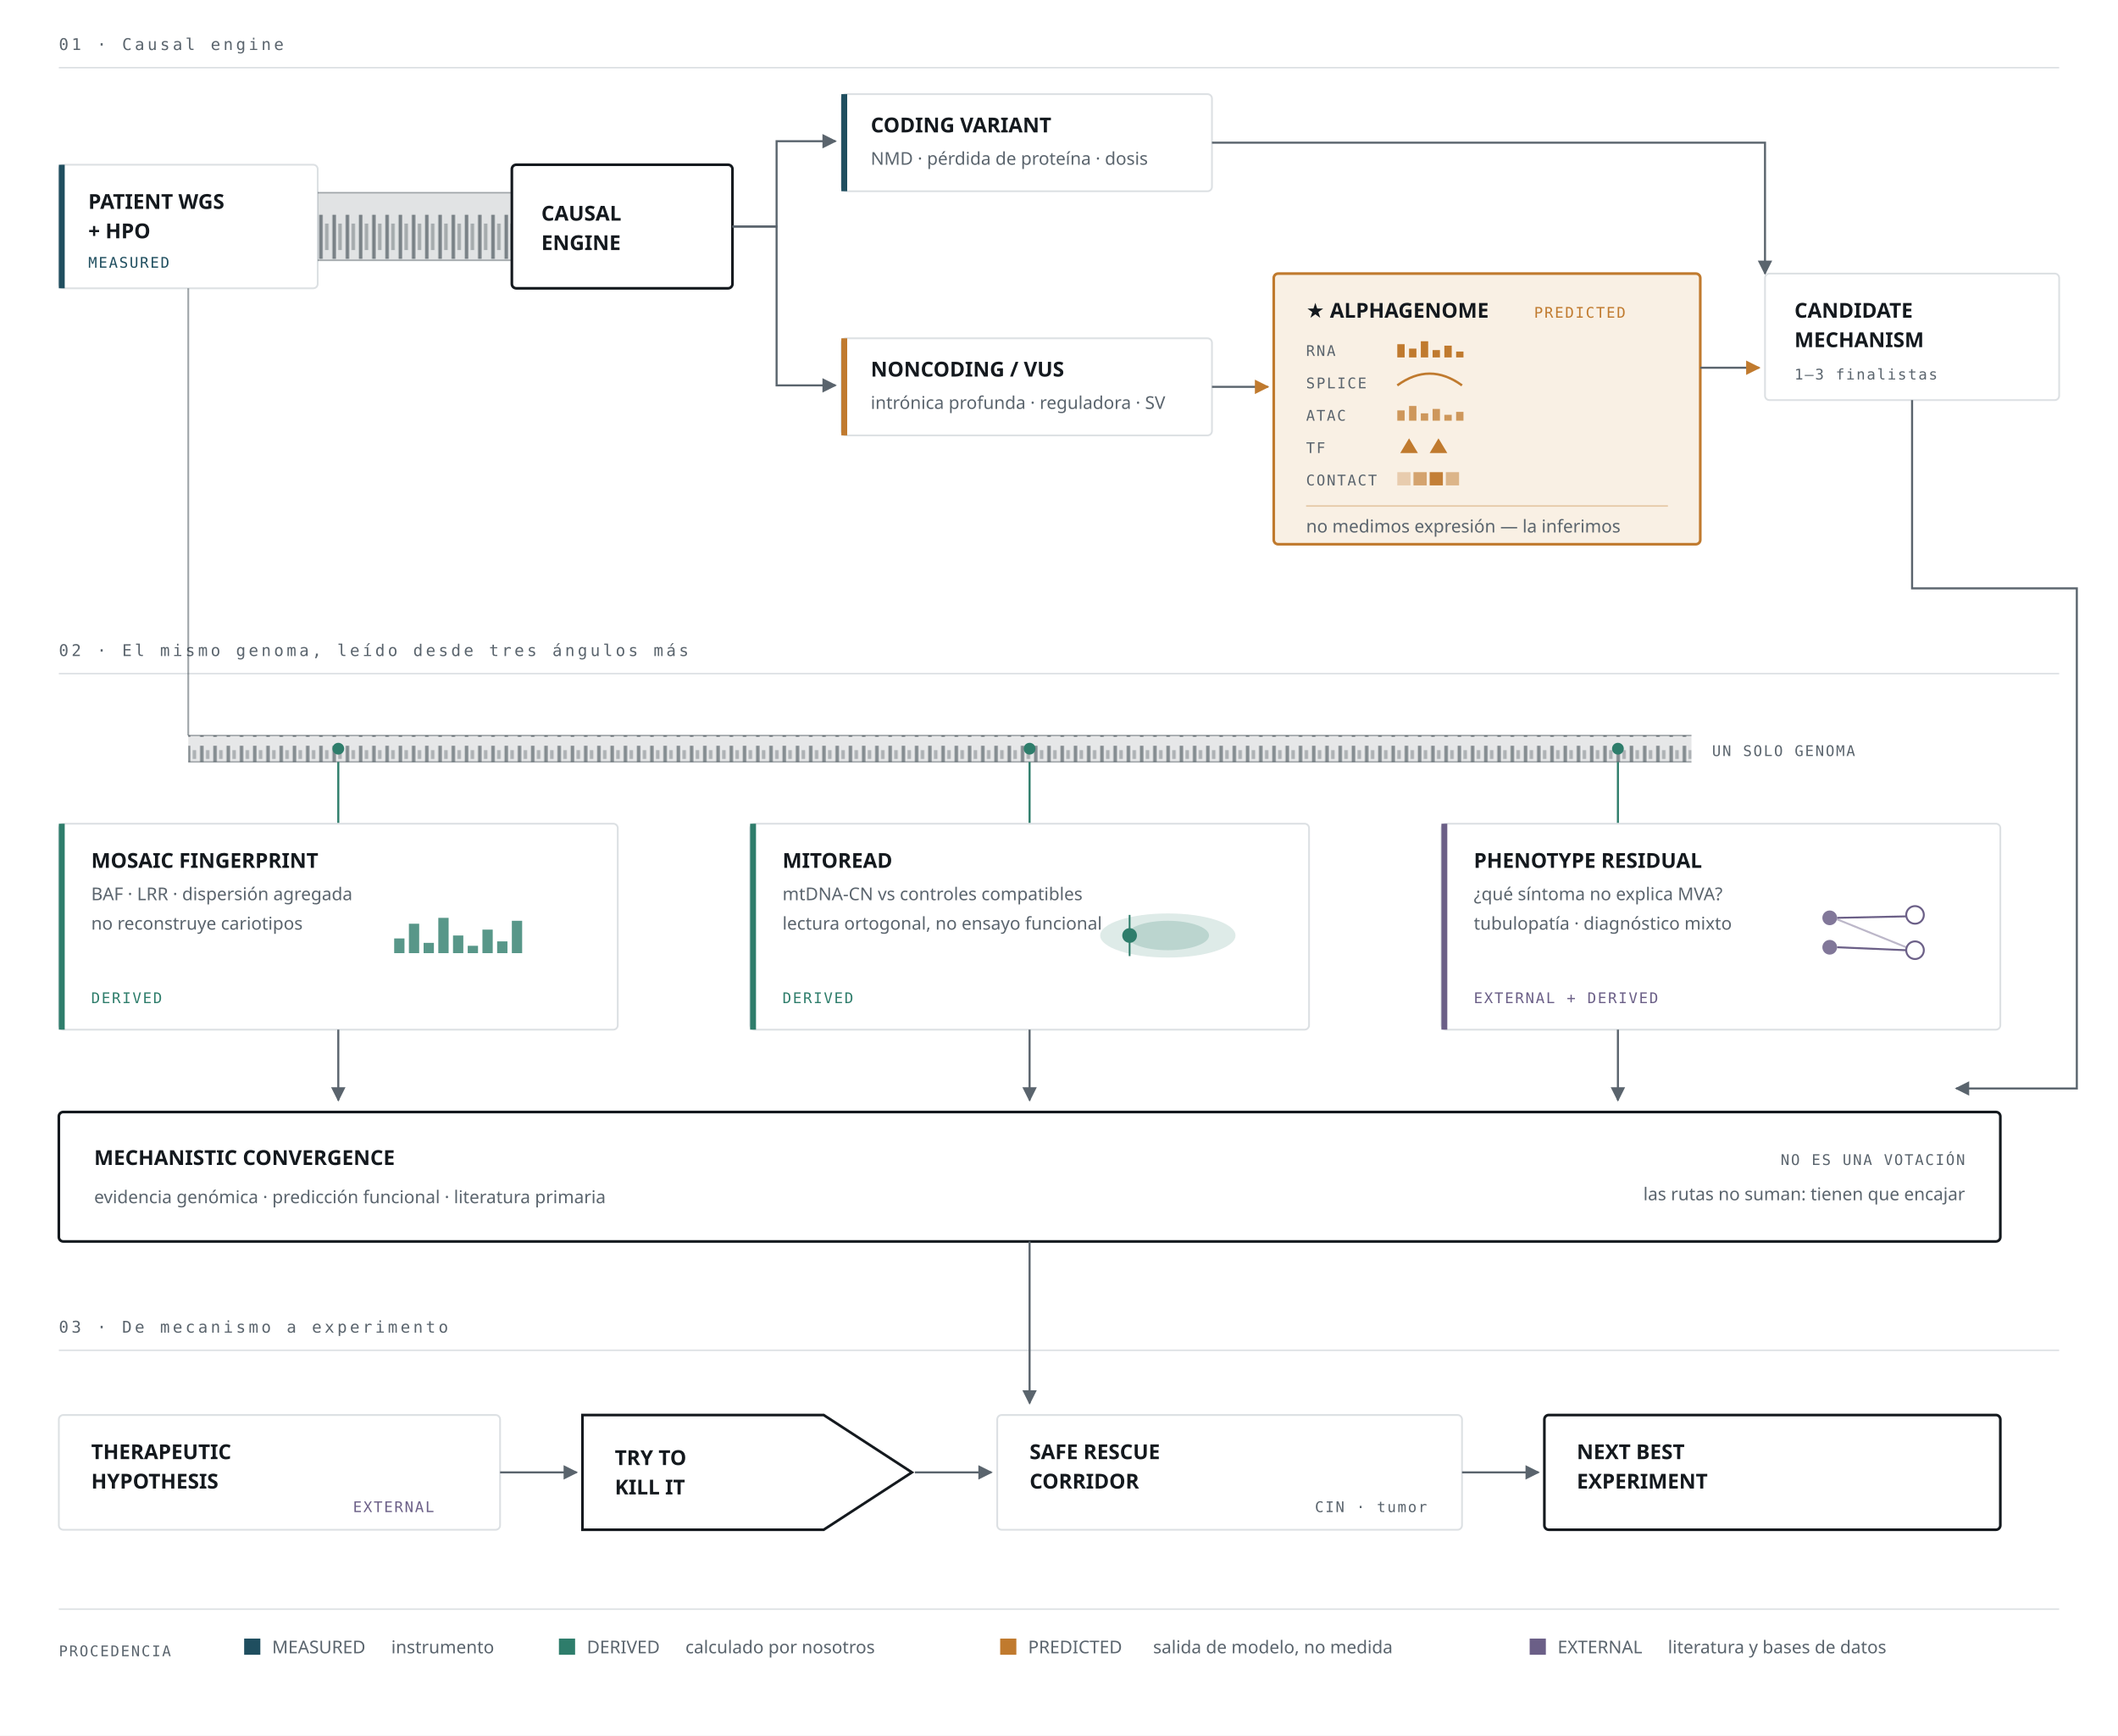
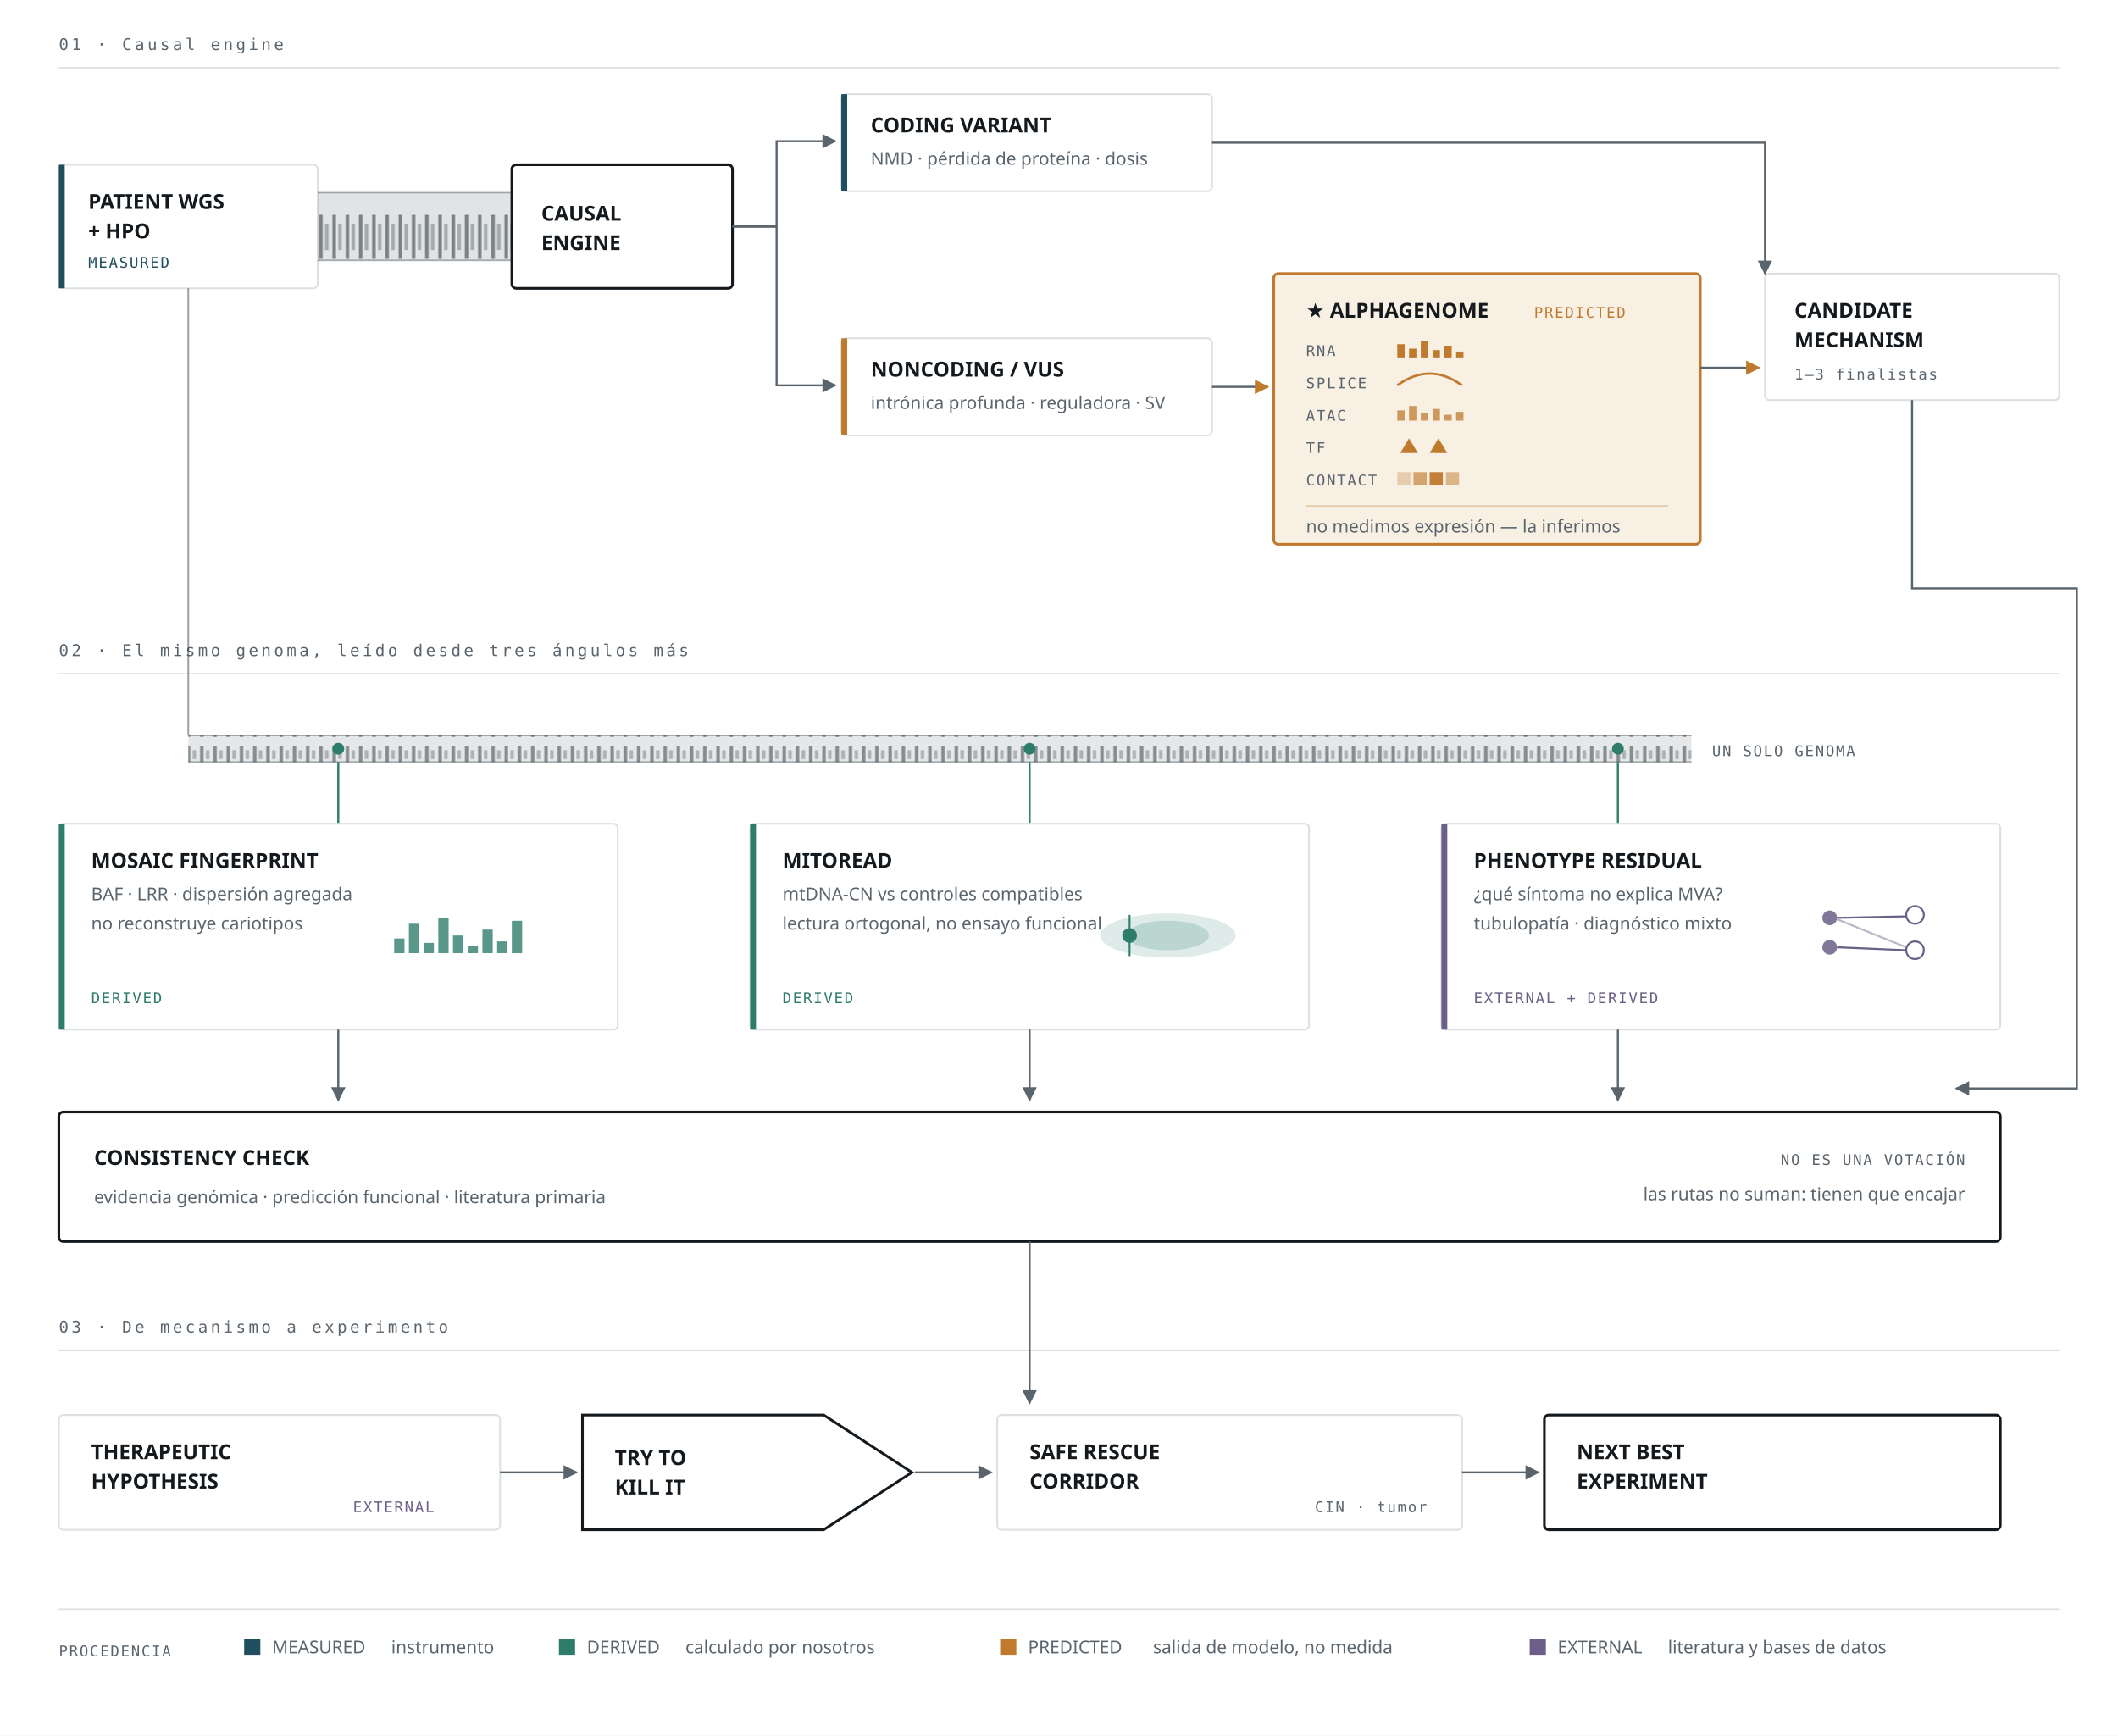
<svg xmlns="http://www.w3.org/2000/svg" viewBox="0 0 1440 1180" role="img" aria-label="Arquitectura del proyecto: un genoma interrogado desde varios ángulos, hipótesis que compiten, y una salida terapéutica filtrada por seguridad.">
  <rect x="0" y="0" width="1440" height="1180" fill="#FFFFFF" />
  <defs>
    <pattern id="seq" width="9" height="46" patternUnits="userSpaceOnUse">
      <rect width="9" height="46" fill="#28353D" opacity=".14" />
      <rect x="1" y="8" width="2.4" height="30" fill="#28353D" opacity=".55" />
      <rect x="5" y="14" width="2.4" height="18" fill="#28353D" opacity=".32" />
    </pattern>
    <pattern id="seqthin" width="9" height="18" patternUnits="userSpaceOnUse">
      <rect width="9" height="18" fill="#28353D" opacity=".12" />
      <rect x="1" y="3" width="2.4" height="12" fill="#28353D" opacity=".5" />
      <rect x="5" y="6" width="2.4" height="6" fill="#28353D" opacity=".3" />
    </pattern>
    <marker id="ar" viewBox="0 0 10 10" refX="9" refY="5" markerWidth="7" markerHeight="7" orient="auto">
      <path d="M0 0 L10 5 L0 10 z" fill="#5A646D" />
    </marker>
    <marker id="arP" viewBox="0 0 10 10" refX="9" refY="5" markerWidth="7" markerHeight="7" orient="auto">
      <path d="M0 0 L10 5 L0 10 z" fill="#C07A2E" />
    </marker>
  </defs>
  <style>
      .lbl{font-family:"IBM Plex Sans",sans-serif;font-weight:600;font-size:14px;fill:#14191E}
      .lbl-sm{font-family:"IBM Plex Sans",sans-serif;font-weight:500;font-size:12px;fill:#5A646D}
      .mono{font-family:"IBM Plex Mono",monospace;font-size:10px;letter-spacing:.1em;font-weight:500}
      .sect{font-family:"IBM Plex Mono",monospace;font-size:11px;letter-spacing:.18em;
            text-transform:uppercase;fill:#5A646D;font-weight:500}
      .flow{stroke:#5A646D;stroke-width:1.4;fill:none}
      .card{fill:#FFFFFF;stroke:#DCE0E3;stroke-width:1.2}
    </style>
  <text x="40" y="34" class="sect">01 · Causal engine</text>
  <line x1="40" y1="46" x2="1400" y2="46" stroke="#DCE0E3" stroke-width="1" />
  <rect x="40" y="112" width="176" height="84" rx="3" class="card" />
  <rect x="40" y="112" width="4" height="84" fill="#1F4E5F" />
  <text x="60" y="142" class="lbl">PATIENT WGS</text>
  <text x="60" y="162" class="lbl">+ HPO</text>
  <text x="60" y="182" class="mono" fill="#1F4E5F">MEASURED</text>
  <rect x="216" y="131" width="132" height="46" fill="url(#seq)" />
  <line x1="216" y1="131" x2="348" y2="131" stroke="#28353D" stroke-width="1" opacity=".4" />
  <line x1="216" y1="177" x2="348" y2="177" stroke="#28353D" stroke-width="1" opacity=".4" />
  <rect x="348" y="112" width="150" height="84" rx="3" fill="#FFFFFF" stroke="#14191E" stroke-width="1.8" />
  <text x="368" y="150" class="lbl">CAUSAL</text>
  <text x="368" y="170" class="lbl">ENGINE</text>
  <path class="flow" d="M498 154 H528 V96 H568" marker-end="url(#ar)" />
  <path class="flow" d="M498 154 H528 V262 H568" marker-end="url(#ar)" />
  <rect x="572" y="64" width="252" height="66" rx="3" class="card" />
  <rect x="572" y="64" width="4" height="66" fill="#1F4E5F" />
  <text x="592" y="90" class="lbl">CODING VARIANT</text>
  <text x="592" y="112" class="lbl-sm">NMD · pérdida de proteína · dosis</text>
  <rect x="572" y="230" width="252" height="66" rx="3" class="card" />
  <rect x="572" y="230" width="4" height="66" fill="#C07A2E" />
  <text x="592" y="256" class="lbl">NONCODING / VUS</text>
  <text x="592" y="278" class="lbl-sm">intrónica profunda · reguladora · SV</text>
  <path class="flow" d="M824 263 H862" stroke="#C07A2E" marker-end="url(#arP)" />
  <rect x="866" y="186" width="290" height="184" rx="3" fill="#F9F0E4" stroke="#C07A2E" stroke-width="1.8" />
  <text x="888" y="216" class="lbl" fill="#C07A2E">★ ALPHAGENOME</text>
  <text x="1043" y="216" class="mono" fill="#C07A2E" text-anchor="start">PREDICTED</text>
  <g transform="translate(888,232)">
    <text x="0" y="10" class="mono" fill="#5A646D">RNA</text>
    <g fill="#C07A2E">
      <rect x="62" y="2" width="5" height="9" />
      <rect x="70" y="5" width="5" height="6" />
      <rect x="78" y="0" width="5" height="11" />
      <rect x="86" y="6" width="5" height="5" />
      <rect x="94" y="3" width="5" height="8" />
      <rect x="102" y="7" width="5" height="4" />
    </g>
    <text x="0" y="32" class="mono" fill="#5A646D">SPLICE</text>
    <path d="M62 30 q22 -16 44 0" fill="none" stroke="#C07A2E" stroke-width="1.6" />
    <text x="0" y="54" class="mono" fill="#5A646D">ATAC</text>
    <g fill="#C07A2E" opacity=".75">
      <rect x="62" y="47" width="5" height="7" />
      <rect x="70" y="44" width="5" height="10" />
      <rect x="78" y="49" width="5" height="5" />
      <rect x="86" y="46" width="5" height="8" />
      <rect x="94" y="50" width="5" height="4" />
      <rect x="102" y="48" width="5" height="6" />
    </g>
    <text x="0" y="76" class="mono" fill="#5A646D">TF</text>
    <path d="M64 76 l6 -10 l6 10 z M84 76 l6 -10 l6 10 z" fill="#C07A2E" />
    <text x="0" y="98" class="mono" fill="#5A646D">CONTACT</text>
    <g fill="#C07A2E">
      <rect x="62" y="89" width="9" height="9" opacity=".3" />
      <rect x="73" y="89" width="9" height="9" opacity=".65" />
      <rect x="84" y="89" width="9" height="9" opacity=".95" />
      <rect x="95" y="89" width="9" height="9" opacity=".5" />
    </g>
  </g>
  <line x1="888" y1="344" x2="1134" y2="344" stroke="#C07A2E" stroke-width="1" opacity=".35" />
  <text x="888" y="362" class="lbl-sm" fill="#C07A2E">no medimos expresión — la inferimos</text>
  <path class="flow" d="M824 97 H1200 V186" marker-end="url(#ar)" />
  <path class="flow" d="M1156 250 H1196" stroke="#C07A2E" marker-end="url(#arP)" />
  <rect x="1200" y="186" width="200" height="86" rx="3" class="card" />
  <text x="1220" y="216" class="lbl">CANDIDATE</text>
  <text x="1220" y="236" class="lbl">MECHANISM</text>
  <text x="1220" y="258" class="mono" fill="#5A646D">1–3 finalistas</text>
  <text x="40" y="446" class="sect">02 · El mismo genoma, leído desde tres ángulos más</text>
  <line x1="40" y1="458" x2="1400" y2="458" stroke="#DCE0E3" stroke-width="1" />
  <path d="M128 196 V500" stroke="#28353D" stroke-width="1.2" fill="none" opacity=".45" />
  <rect x="128" y="500" width="1022" height="18" fill="url(#seqthin)" />
  <line x1="128" y1="500" x2="1150" y2="500" stroke="#28353D" stroke-width="1" opacity=".4" />
  <line x1="128" y1="518" x2="1150" y2="518" stroke="#28353D" stroke-width="1" opacity=".4" />
  <text x="1164" y="514" class="mono" fill="#5A646D">UN SOLO GENOMA</text>
  <g stroke="#2E7D6B" stroke-width="1.4" fill="none">
    <path d="M230 518 V560" />
    <path d="M700 518 V560" />
    <path d="M1100 518 V560" />
  </g>
  <g fill="#2E7D6B">
    <circle cx="230" cy="509" r="4" />
    <circle cx="700" cy="509" r="4" />
    <circle cx="1100" cy="509" r="4" />
  </g>
  <g>
    <rect x="40" y="560" width="380" height="140" rx="3" class="card" />
    <rect x="40" y="560" width="4" height="140" fill="#2E7D6B" />
    <text x="62" y="590" class="lbl">MOSAIC FINGERPRINT</text>
    <text x="62" y="612" class="lbl-sm">BAF · LRR · dispersión agregada</text>
    <text x="62" y="632" class="lbl-sm">no reconstruye cariotipos</text>
    <text x="62" y="682" class="mono" fill="#2E7D6B">DERIVED</text>
    <g transform="translate(268,624)">
      <rect x="0" y="14" width="7" height="10" fill="#2E7D6B" opacity=".8" />
      <rect x="10" y="4" width="7" height="20" fill="#2E7D6B" opacity=".8" />
      <rect x="20" y="17" width="7" height="7" fill="#2E7D6B" opacity=".8" />
      <rect x="30" y="0" width="7" height="24" fill="#2E7D6B" opacity=".8" />
      <rect x="40" y="12" width="7" height="12" fill="#2E7D6B" opacity=".8" />
      <rect x="50" y="19" width="7" height="5" fill="#2E7D6B" opacity=".8" />
      <rect x="60" y="8" width="7" height="16" fill="#2E7D6B" opacity=".8" />
      <rect x="70" y="16" width="7" height="8" fill="#2E7D6B" opacity=".8" />
      <rect x="80" y="2" width="7" height="22" fill="#2E7D6B" opacity=".8" />
    </g>
  </g>
  <g>
    <rect x="510" y="560" width="380" height="140" rx="3" class="card" />
    <rect x="510" y="560" width="4" height="140" fill="#2E7D6B" />
    <text x="532" y="590" class="lbl">MITOREAD</text>
    <text x="532" y="612" class="lbl-sm">mtDNA-CN vs controles compatibles</text>
    <text x="532" y="632" class="lbl-sm">lectura ortogonal, no ensayo funcional</text>
    <text x="532" y="682" class="mono" fill="#2E7D6B">DERIVED</text>
    <g transform="translate(748,616)">
      <ellipse cx="46" cy="20" rx="46" ry="15" fill="#2E7D6B" opacity=".16" />
      <ellipse cx="46" cy="20" rx="28" ry="10" fill="#2E7D6B" opacity=".2" />
      <circle cx="20" cy="20" r="5" fill="#2E7D6B" />
      <line x1="20" y1="6" x2="20" y2="34" stroke="#2E7D6B" stroke-width="1.2" />
    </g>
  </g>
  <g>
    <rect x="980" y="560" width="380" height="140" rx="3" class="card" />
    <rect x="980" y="560" width="4" height="140" fill="#6B5F87" />
    <text x="1002" y="590" class="lbl">PHENOTYPE RESIDUAL</text>
    <text x="1002" y="612" class="lbl-sm">¿qué síntoma no explica MVA?</text>
    <text x="1002" y="632" class="lbl-sm">tubulopatía · diagnóstico mixto</text>
    <text x="1002" y="682" class="mono" fill="#6B5F87">EXTERNAL + DERIVED</text>
    <g transform="translate(1230,614)" stroke="#6B5F87" fill="none" stroke-width="1.3">
      <circle cx="14" cy="10" r="5" fill="#6B5F87" opacity=".85" stroke="none" />
      <circle cx="14" cy="30" r="5" fill="#6B5F87" opacity=".85" stroke="none" />
      <circle cx="72" cy="8" r="6" />
      <circle cx="72" cy="32" r="6" />
      <path d="M19 10 L66 9" />
      <path d="M19 11 L66 30" opacity=".45" />
      <path d="M19 30 L66 32" />
    </g>
  </g>
  <path class="flow" d="M230 700 V748" marker-end="url(#ar)" />
  <path class="flow" d="M700 700 V748" marker-end="url(#ar)" />
  <path class="flow" d="M1100 700 V748" marker-end="url(#ar)" />
  <path class="flow" d="M1300 272 V400 H1412 V740 H1330" marker-end="url(#ar)" />
  <rect x="40" y="756" width="1320" height="88" rx="3" fill="#FFFFFF" stroke="#14191E" stroke-width="1.8" />
-   <text x="64" y="792" class="lbl" font-size="16">MECHANISTIC CONVERGENCE</text>
+   <text x="64" y="792" class="lbl" font-size="16">CONSISTENCY CHECK</text>
  <text x="64" y="818" class="lbl-sm">evidencia genómica · predicción funcional · literatura primaria</text>
  <text x="1336" y="792" class="mono" fill="#5A646D" text-anchor="end">NO ES UNA VOTACIÓN</text>
  <text x="1336" y="816" class="lbl-sm" text-anchor="end">las rutas no suman: tienen que encajar</text>
  <text x="40" y="906" class="sect">03 · De mecanismo a experimento</text>
  <line x1="40" y1="918" x2="1400" y2="918" stroke="#DCE0E3" stroke-width="1" />
  <path class="flow" d="M700 844 V954" marker-end="url(#ar)" />
  <rect x="40" y="962" width="300" height="78" rx="3" class="card" />
  <text x="62" y="992" class="lbl">THERAPEUTIC</text>
  <text x="62" y="1012" class="lbl">HYPOTHESIS</text>
  <text x="240" y="1028" class="mono" fill="#6B5F87">EXTERNAL</text>
  <path class="flow" d="M340 1001 H392" marker-end="url(#ar)" />
  <path d="M396 962 L560 962 L620 1001 L560 1040 L396 1040 Z" fill="#FFFFFF" stroke="#14191E" stroke-width="1.8" />
  <text x="418" y="996" class="lbl">TRY TO</text>
  <text x="418" y="1016" class="lbl">KILL IT</text>
  <path class="flow" d="M622 1001 H674" marker-end="url(#ar)" />
  <rect x="678" y="962" width="316" height="78" rx="3" class="card" />
  <text x="700" y="992" class="lbl">SAFE RESCUE</text>
  <text x="700" y="1012" class="lbl">CORRIDOR</text>
  <text x="894" y="1028" class="mono" fill="#5A646D">CIN · tumor</text>
  <path class="flow" d="M994 1001 H1046" marker-end="url(#ar)" />
  <rect x="1050" y="962" width="310" height="78" rx="3" fill="#FFFFFF" stroke="#14191E" stroke-width="1.8" />
  <text x="1072" y="992" class="lbl">NEXT BEST</text>
  <text x="1072" y="1012" class="lbl">EXPERIMENT</text>
  <line x1="40" y1="1094" x2="1400" y2="1094" stroke="#DCE0E3" stroke-width="1" />
  <g transform="translate(40,1122)">
    <text x="0" y="4" class="mono" fill="#5A646D">PROCEDENCIA</text>
    <g transform="translate(126,0)">
      <rect x="0" y="-8" width="11" height="11" fill="#1F4E5F" />
      <text x="19" y="2" class="lbl-sm" fill="#14191E">MEASURED</text>
      <text x="100" y="2" class="lbl-sm">instrumento</text>
    </g>
    <g transform="translate(340,0)">
      <rect x="0" y="-8" width="11" height="11" fill="#2E7D6B" />
      <text x="19" y="2" class="lbl-sm" fill="#14191E">DERIVED</text>
      <text x="86" y="2" class="lbl-sm">calculado por nosotros</text>
    </g>
    <g transform="translate(640,0)">
      <rect x="0" y="-8" width="11" height="11" fill="#C07A2E" />
      <text x="19" y="2" class="lbl-sm" fill="#14191E">PREDICTED</text>
      <text x="104" y="2" class="lbl-sm">salida de modelo, no medida</text>
    </g>
    <g transform="translate(1000,0)">
      <rect x="0" y="-8" width="11" height="11" fill="#6B5F87" />
      <text x="19" y="2" class="lbl-sm" fill="#14191E">EXTERNAL</text>
      <text x="94" y="2" class="lbl-sm">literatura y bases de datos</text>
    </g>
  </g>
</svg>
